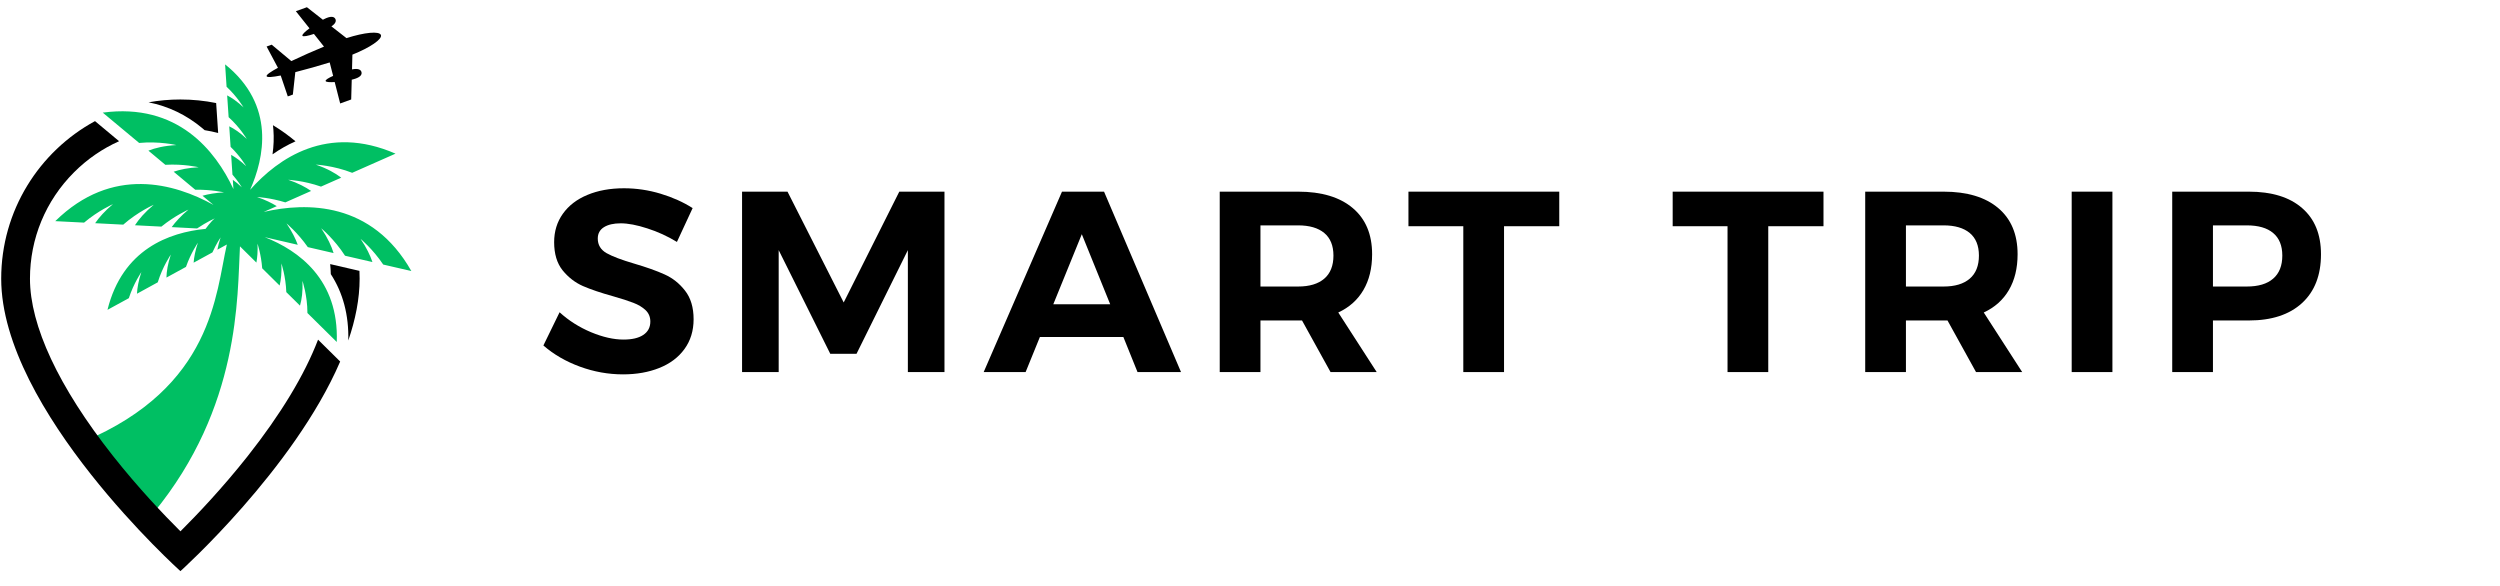
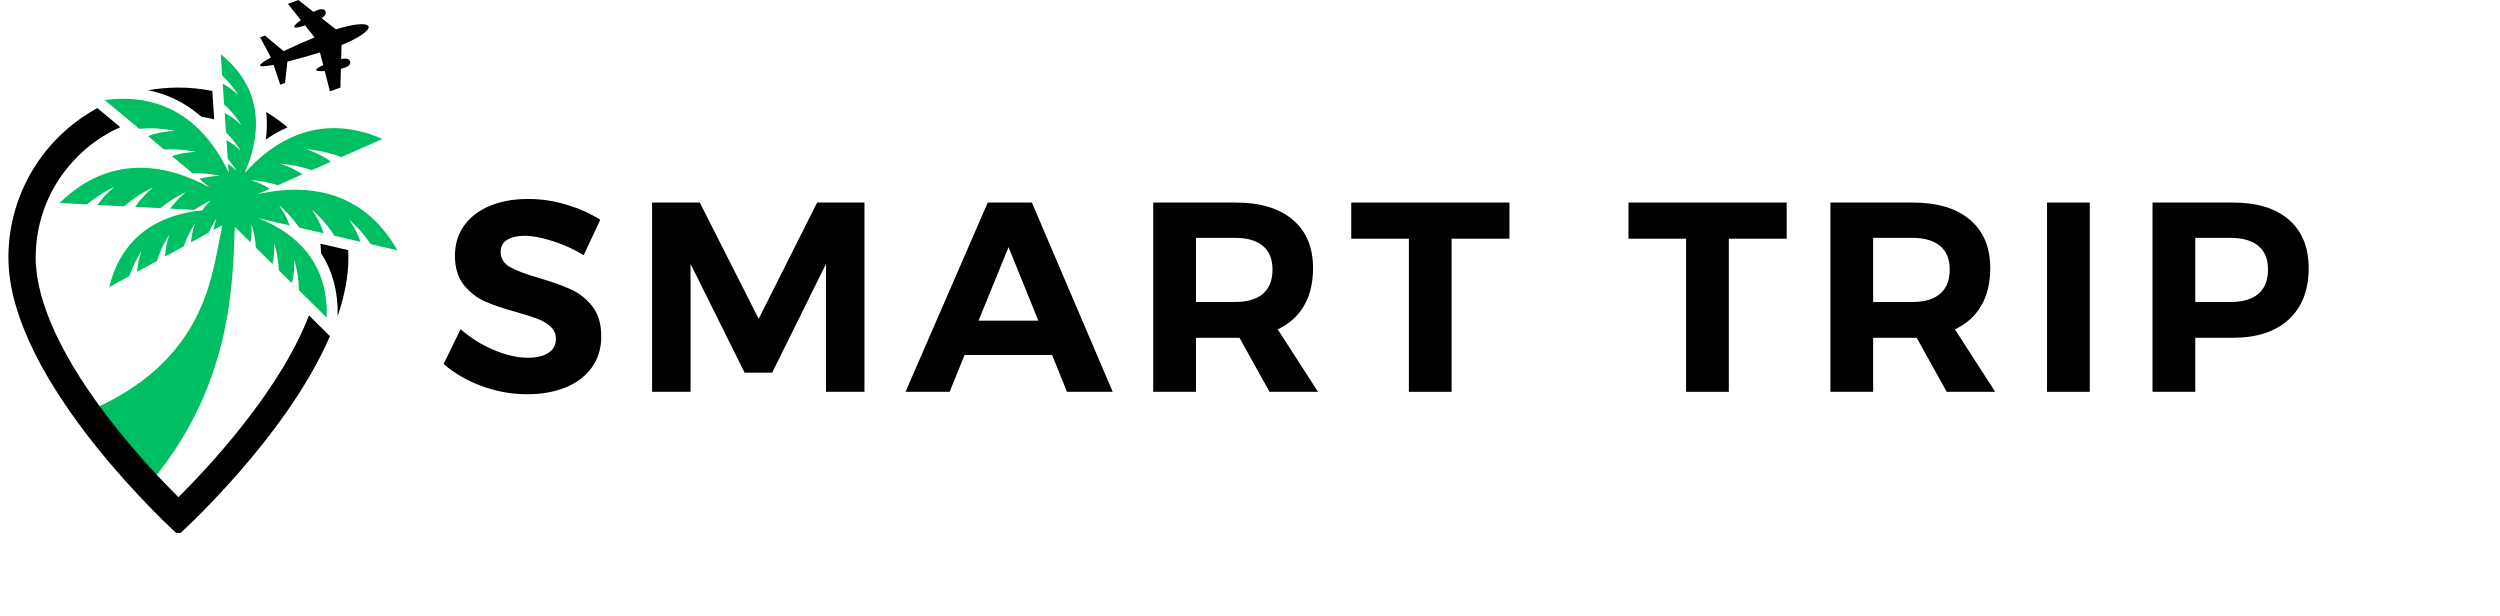
- <svg xmlns="http://www.w3.org/2000/svg" width="431" zoomAndPan="magnify" viewBox="0 0 323.25 75.75" height="101" preserveAspectRatio="xMidYMid meet" version="1.0">
+ <svg xmlns="http://www.w3.org/2000/svg" width="451" zoomAndPan="magnify" viewBox="0 0 338.25 83.25" height="111" preserveAspectRatio="xMidYMid meet" version="1.0">
  <defs>
    <g />
-     <clipPath id="0a917e3b01">
-       <path d="M 7 8 L 53.234 8 L 53.234 67 L 7 67 Z M 7 8 " clip-rule="nonzero" />
+     <clipPath id="6e3d0f01b7">
+       <path d="M 8 7 L 53.914 7 L 53.914 65 L 8 65 Z M 8 7 " clip-rule="nonzero" />
    </clipPath>
-     <clipPath id="80d6c0f1a9">
-       <path d="M 0.156 15 L 44 15 L 44 74 L 0.156 74 Z M 0.156 15 " clip-rule="nonzero" />
-     </clipPath>
-     <clipPath id="3c34bd85f3">
-       <path d="M 34 0.926 L 50 0.926 L 50 14 L 34 14 Z M 34 0.926 " clip-rule="nonzero" />
+     <clipPath id="e954f91de5">
+       <path d="M 1.137 14 L 45 14 L 45 72.102 L 1.137 72.102 Z M 1.137 14 " clip-rule="nonzero" />
    </clipPath>
  </defs>
-   <g clip-path="url(#0a917e3b01)">
-     <path fill="#00bf63" d="M 34.102 27.402 L 34.109 27.398 C 34.102 27.402 35.789 26.656 35.789 26.656 C 35.129 26.246 34.293 25.836 33.234 25.473 C 33.234 25.473 34.906 25.555 36.895 26.168 L 40.227 24.691 C 39.516 24.195 38.559 23.688 37.27 23.246 C 37.27 23.246 39.273 23.344 41.504 24.129 L 44.117 22.973 C 43.379 22.402 42.324 21.797 40.828 21.285 C 40.828 21.285 43.125 21.395 45.539 22.344 L 51.141 19.867 C 42.328 16.023 35.984 20.441 32.34 24.543 C 34.148 20.484 35.688 13.613 29.105 8.324 L 29.297 11.219 C 30.68 12.508 31.488 13.887 31.488 13.887 C 30.699 13.141 29.984 12.652 29.371 12.332 L 29.562 15.152 C 31.039 16.484 31.906 17.965 31.906 17.965 C 31.055 17.156 30.285 16.648 29.641 16.332 L 29.816 18.988 C 31.09 20.227 31.832 21.488 31.832 21.488 C 31.117 20.812 30.461 20.344 29.887 20.023 L 30.055 22.574 C 30.832 23.477 31.27 24.219 31.27 24.219 C 30.859 23.832 30.469 23.512 30.102 23.25 L 30.184 24.449 C 27.848 19.465 22.961 13.27 13.285 14.562 L 17.992 18.484 C 20.574 18.234 22.812 18.758 22.812 18.758 C 21.23 18.844 20.051 19.133 19.188 19.48 L 21.379 21.309 C 23.742 21.168 25.691 21.625 25.691 21.625 C 24.336 21.695 23.273 21.922 22.453 22.203 L 25.25 24.535 C 27.332 24.492 28.961 24.875 28.961 24.875 C 27.844 24.934 26.926 25.098 26.18 25.309 C 26.18 25.309 27.598 26.492 27.59 26.484 L 27.598 26.492 C 22.602 23.73 14.516 21.359 7.145 28.594 L 10.871 28.785 C 12.727 27.219 14.605 26.395 14.605 26.395 C 13.539 27.289 12.805 28.125 12.301 28.859 L 15.934 29.047 C 17.855 27.363 19.879 26.477 19.879 26.477 C 18.719 27.445 17.953 28.348 17.449 29.125 L 20.867 29.301 C 22.641 27.859 24.363 27.105 24.363 27.105 C 23.391 27.918 22.695 28.684 22.199 29.367 L 25.48 29.539 C 26.754 28.684 27.766 28.238 27.766 28.238 C 27.207 28.703 26.578 29.594 26.578 29.594 C 21.879 30.047 15.836 32.223 13.898 40.062 L 16.656 38.555 C 17.293 36.609 18.277 35.188 18.277 35.188 C 17.906 36.301 17.746 37.227 17.711 37.977 L 20.398 36.504 C 21.031 34.449 22.09 32.918 22.09 32.918 C 21.688 34.125 21.539 35.109 21.52 35.891 L 24.047 34.508 C 24.684 32.691 25.586 31.387 25.586 31.387 C 25.25 32.398 25.09 33.254 25.035 33.965 L 27.465 32.637 C 27.996 31.461 28.527 30.695 28.527 30.695 C 28.332 31.277 28.199 31.805 28.109 32.285 L 29.332 31.613 C 27.887 37.938 27.551 50.027 10.809 57.094 L 19.859 66.301 C 31.094 52.621 30.676 38.328 31.027 31.852 L 33.152 33.953 C 33.273 33.289 33.34 32.484 33.297 31.508 C 33.297 31.508 33.766 32.887 33.902 34.691 L 36.156 36.922 C 36.332 36.188 36.438 35.25 36.387 34.066 C 36.387 34.066 36.945 35.719 37.02 37.773 L 38.789 39.52 C 39.016 38.742 39.168 37.699 39.109 36.32 C 39.109 36.32 39.75 38.215 39.75 40.473 L 43.543 44.219 C 43.836 36.145 38.621 32.391 34.23 30.664 L 38.5 31.652 C 38.211 30.855 37.754 29.93 37.043 28.883 C 37.043 28.883 38.488 30.082 39.801 31.953 L 43.133 32.723 C 42.863 31.836 42.375 30.758 41.527 29.512 C 41.527 29.512 43.23 30.918 44.613 33.066 L 48.156 33.883 C 47.875 33.039 47.398 32.031 46.617 30.879 C 46.617 30.879 48.199 32.191 49.551 34.207 L 53.188 35.047 C 48.09 26.066 39.664 26.121 34.102 27.402 " fill-opacity="1" fill-rule="nonzero" />
+   <g clip-path="url(#6e3d0f01b7)">
+     <path fill="#00bf63" d="M 34.832 26.281 L 34.84 26.277 C 34.832 26.281 36.504 25.539 36.504 25.539 C 35.852 25.133 35.02 24.727 33.969 24.367 C 33.969 24.367 35.629 24.445 37.602 25.055 L 40.91 23.59 C 40.203 23.098 39.254 22.594 37.977 22.156 C 37.977 22.156 39.961 22.25 42.176 23.031 L 44.77 21.883 C 44.039 21.316 42.992 20.719 41.504 20.207 C 41.504 20.207 43.785 20.316 46.184 21.258 L 51.742 18.801 C 42.996 14.984 36.699 19.371 33.082 23.441 C 34.875 19.414 36.406 12.59 29.871 7.344 L 30.062 10.219 C 31.434 11.496 32.234 12.863 32.234 12.863 C 31.453 12.125 30.746 11.641 30.137 11.32 L 30.324 14.121 C 31.789 15.441 32.652 16.91 32.652 16.91 C 31.805 16.113 31.043 15.605 30.402 15.293 L 30.578 17.926 C 31.844 19.156 32.578 20.41 32.578 20.41 C 31.867 19.738 31.219 19.273 30.645 18.957 L 30.816 21.488 C 31.586 22.383 32.02 23.121 32.02 23.121 C 31.609 22.734 31.223 22.418 30.859 22.16 L 30.941 23.348 C 28.625 18.402 23.77 12.254 14.168 13.535 L 18.84 17.426 C 21.402 17.18 23.625 17.699 23.625 17.699 C 22.055 17.785 20.883 18.074 20.027 18.414 L 22.203 20.23 C 24.547 20.09 26.484 20.543 26.484 20.543 C 25.137 20.617 24.082 20.84 23.266 21.117 L 26.047 23.434 C 28.113 23.395 29.727 23.773 29.727 23.773 C 28.617 23.832 27.707 23.992 26.969 24.203 C 26.969 24.203 28.375 25.375 28.367 25.371 L 28.375 25.375 C 23.418 22.637 15.387 20.285 8.074 27.465 L 11.773 27.652 C 13.613 26.098 15.48 25.281 15.48 25.281 C 14.422 26.168 13.691 26.996 13.191 27.727 L 16.797 27.914 C 18.703 26.242 20.711 25.359 20.711 25.359 C 19.562 26.32 18.801 27.215 18.301 27.988 L 21.691 28.164 C 23.453 26.734 25.164 25.984 25.164 25.984 C 24.199 26.789 23.512 27.551 23.016 28.23 L 26.273 28.398 C 27.535 27.551 28.539 27.109 28.539 27.109 C 27.988 27.57 27.363 28.457 27.363 28.457 C 22.699 28.906 16.699 31.062 14.777 38.848 L 17.512 37.348 C 18.145 35.418 19.121 34.008 19.121 34.008 C 18.754 35.113 18.598 36.031 18.562 36.773 L 21.23 35.312 C 21.859 33.273 22.91 31.754 22.91 31.754 C 22.508 32.953 22.359 33.93 22.344 34.707 L 24.852 33.332 C 25.484 31.527 26.379 30.234 26.379 30.234 C 26.043 31.238 25.883 32.09 25.832 32.797 L 28.242 31.477 C 28.77 30.309 29.297 29.551 29.297 29.551 C 29.105 30.125 28.969 30.648 28.883 31.125 L 30.094 30.461 C 28.66 36.738 28.328 48.734 11.711 55.75 L 20.695 64.891 C 31.844 51.312 31.43 37.125 31.777 30.695 L 33.891 32.785 C 34.012 32.125 34.074 31.324 34.031 30.355 C 34.031 30.355 34.496 31.723 34.633 33.516 L 36.871 35.727 C 37.043 35 37.148 34.07 37.098 32.895 C 37.098 32.895 37.652 34.535 37.727 36.574 L 39.48 38.309 C 39.707 37.535 39.859 36.5 39.801 35.133 C 39.801 35.133 40.438 37.012 40.438 39.254 L 44.199 42.973 C 44.492 34.957 39.316 31.234 34.957 29.52 L 39.195 30.5 C 38.91 29.711 38.457 28.789 37.75 27.75 C 37.75 27.75 39.188 28.938 40.488 30.797 L 43.797 31.562 C 43.527 30.684 43.043 29.613 42.203 28.371 C 42.203 28.371 43.891 29.77 45.266 31.902 L 48.781 32.715 C 48.5 31.875 48.031 30.875 47.254 29.734 C 47.254 29.734 48.824 31.031 50.164 33.035 L 53.773 33.867 C 48.715 24.953 40.352 25.008 34.832 26.281 " fill-opacity="1" fill-rule="nonzero" />
  </g>
-   <path fill="#000000" d="M 26.164 16.578 C 26.262 16.664 26.355 16.746 26.453 16.828 C 27.047 16.926 27.629 17.047 28.207 17.195 L 27.949 13.324 C 26.457 13.023 24.91 12.863 23.328 12.863 C 21.922 12.863 20.547 12.988 19.211 13.23 C 21.785 13.742 24.113 14.863 26.164 16.578 " fill-opacity="1" fill-rule="nonzero" />
-   <path fill="#000000" d="M 38.207 18.273 C 37.293 17.508 36.32 16.809 35.293 16.188 C 35.316 16.387 35.336 16.586 35.352 16.785 C 35.43 17.82 35.391 18.875 35.238 19.957 C 36.199 19.285 37.191 18.723 38.207 18.273 " fill-opacity="1" fill-rule="nonzero" />
-   <path fill="#000000" d="M 45.309 34.754 L 42.691 34.148 C 42.734 34.578 42.762 35.012 42.773 35.445 C 44.355 37.875 45.113 40.754 45.035 44.027 C 45.957 41.336 46.5 38.641 46.5 36.035 C 46.5 35.695 46.492 35.359 46.477 35.023 L 45.309 34.754 " fill-opacity="1" fill-rule="nonzero" />
-   <g clip-path="url(#80d6c0f1a9)">
-     <path fill="#000000" d="M 41.125 43.918 C 39.391 48.449 36.316 53.547 32 59.012 C 28.746 63.125 25.48 66.559 23.332 68.699 C 21.16 66.539 17.859 63.066 14.59 58.926 C 7.582 50.035 3.875 42.117 3.875 36.035 C 3.875 30.84 5.898 25.953 9.574 22.277 C 11.281 20.566 13.258 19.215 15.398 18.258 L 12.285 15.66 C 5.062 19.586 0.156 27.238 0.156 36.035 C 0.156 53.031 23.328 73.848 23.328 73.848 C 23.328 73.848 37.984 60.684 43.984 46.746 L 41.125 43.918 " fill-opacity="1" fill-rule="nonzero" />
+   <path fill="#000000" d="M 26.949 15.539 C 27.047 15.621 27.145 15.703 27.238 15.785 C 27.828 15.879 28.406 16 28.98 16.148 L 28.723 12.305 C 27.242 12.008 25.707 11.848 24.137 11.848 C 22.742 11.848 21.375 11.973 20.051 12.211 C 22.605 12.723 24.918 13.836 26.949 15.539 " fill-opacity="1" fill-rule="nonzero" />
+   <path fill="#000000" d="M 38.906 17.219 C 38 16.457 37.031 15.766 36.016 15.148 C 36.039 15.344 36.059 15.543 36.07 15.742 C 36.148 16.77 36.109 17.816 35.957 18.887 C 36.914 18.223 37.898 17.668 38.906 17.219 " fill-opacity="1" fill-rule="nonzero" />
+   <path fill="#000000" d="M 45.953 33.574 L 43.359 32.977 C 43.398 33.402 43.426 33.832 43.438 34.262 C 45.008 36.672 45.762 39.531 45.684 42.785 C 46.598 40.109 47.137 37.434 47.137 34.848 C 47.137 34.512 47.129 34.176 47.113 33.844 L 45.953 33.574 " fill-opacity="1" fill-rule="nonzero" />
+   <g clip-path="url(#e954f91de5)">
+     <path fill="#000000" d="M 41.801 42.676 C 40.078 47.172 37.031 52.23 32.742 57.652 C 29.512 61.738 26.273 65.148 24.141 67.273 C 21.988 65.129 18.707 61.68 15.465 57.57 C 8.508 48.742 4.828 40.887 4.828 34.848 C 4.828 29.691 6.836 24.84 10.484 21.195 C 12.18 19.496 14.141 18.152 16.27 17.203 L 13.176 14.625 C 6.004 18.52 1.137 26.117 1.137 34.848 C 1.137 51.723 24.137 72.383 24.137 72.383 C 24.137 72.383 38.684 59.316 44.641 45.48 L 41.801 42.676 " fill-opacity="1" fill-rule="nonzero" />
  </g>
-   <g clip-path="url(#3c34bd85f3)">
-     <path fill="#000000" d="M 49.254 4.531 C 49.059 3.992 47.133 4.18 44.801 4.93 L 42.852 3.41 C 43.398 3.047 43.496 2.715 43.363 2.449 C 43.203 2.133 42.77 2.031 41.895 2.477 C 41.852 2.496 41.801 2.523 41.75 2.551 L 39.684 0.934 L 38.254 1.449 L 40.016 3.664 C 39.453 4.082 39.027 4.473 39.102 4.621 C 39.188 4.785 39.848 4.633 40.59 4.387 L 41.891 6.027 C 40.559 6.578 39.008 7.258 37.668 7.898 L 35.129 5.777 L 34.473 6.016 L 35.938 8.766 C 35.004 9.273 34.406 9.676 34.473 9.855 C 34.535 10.035 35.254 9.969 36.297 9.762 L 37.211 12.465 L 37.867 12.23 L 38.184 9.328 C 39.621 8.965 41.25 8.5 42.629 8.074 L 43.074 9.812 C 42.496 10.066 42.066 10.32 42.102 10.473 C 42.141 10.625 42.645 10.648 43.277 10.609 L 43.984 13.379 L 45.41 12.863 L 45.48 10.301 C 45.527 10.289 45.574 10.281 45.617 10.27 C 46.57 10.031 46.828 9.672 46.742 9.328 C 46.664 9.008 46.32 8.812 45.516 8.973 L 45.566 7.066 C 47.844 6.152 49.445 5.07 49.254 4.531 " fill-opacity="1" fill-rule="nonzero" />
-   </g>
+   <path fill="#000000" d="M 49.867 3.578 C 49.676 3.043 47.766 3.23 45.449 3.973 L 43.516 2.465 C 44.059 2.105 44.156 1.777 44.023 1.512 C 43.863 1.199 43.434 1.094 42.566 1.539 C 42.523 1.559 42.473 1.586 42.426 1.613 L 40.371 0.008 L 38.953 0.52 L 40.699 2.719 C 40.141 3.133 39.719 3.52 39.797 3.668 C 39.879 3.828 40.535 3.68 41.27 3.434 L 42.562 5.062 C 41.242 5.609 39.699 6.285 38.371 6.918 L 35.852 4.816 L 35.199 5.051 L 36.652 7.781 C 35.723 8.285 35.133 8.688 35.195 8.863 C 35.262 9.043 35.973 8.977 37.008 8.77 L 37.914 11.453 L 38.566 11.219 L 38.883 8.34 C 40.309 7.98 41.926 7.516 43.293 7.094 L 43.734 8.82 C 43.164 9.074 42.734 9.328 42.773 9.477 C 42.812 9.629 43.309 9.652 43.938 9.613 L 44.641 12.359 L 46.055 11.848 L 46.125 9.305 C 46.172 9.293 46.219 9.285 46.262 9.273 C 47.207 9.039 47.465 8.68 47.379 8.34 C 47.301 8.023 46.957 7.828 46.16 7.988 L 46.211 6.094 C 48.473 5.188 50.062 4.113 49.867 3.578 " fill-opacity="1" fill-rule="nonzero" />
  <g fill="#000000" fill-opacity="1">
-     <g transform="translate(69.58853, 48.10935)">
+     <g transform="translate(59.2888, 53.01291)">
      <g>
-         <path d="M 17.938 -16.828 C 16.727 -17.566 15.453 -18.148 14.109 -18.578 C 12.766 -19.016 11.617 -19.234 10.672 -19.234 C 9.754 -19.234 9.031 -19.066 8.5 -18.734 C 7.969 -18.398 7.703 -17.91 7.703 -17.266 C 7.703 -16.441 8.082 -15.812 8.844 -15.375 C 9.613 -14.945 10.797 -14.5 12.391 -14.031 C 13.992 -13.562 15.312 -13.094 16.344 -12.625 C 17.375 -12.164 18.254 -11.469 18.984 -10.531 C 19.723 -9.594 20.094 -8.359 20.094 -6.828 C 20.094 -5.336 19.695 -4.051 18.906 -2.969 C 18.125 -1.895 17.039 -1.082 15.656 -0.531 C 14.281 0.02 12.719 0.297 10.969 0.297 C 9.07 0.297 7.211 -0.035 5.391 -0.703 C 3.578 -1.367 2.004 -2.281 0.672 -3.438 L 2.766 -7.734 C 3.941 -6.66 5.297 -5.801 6.828 -5.156 C 8.359 -4.52 9.758 -4.203 11.031 -4.203 C 12.125 -4.203 12.973 -4.398 13.578 -4.797 C 14.191 -5.203 14.5 -5.781 14.5 -6.531 C 14.5 -7.133 14.289 -7.629 13.875 -8.016 C 13.469 -8.398 12.945 -8.711 12.312 -8.953 C 11.676 -9.203 10.805 -9.484 9.703 -9.797 C 8.098 -10.242 6.789 -10.688 5.781 -11.125 C 4.77 -11.57 3.895 -12.25 3.156 -13.156 C 2.426 -14.07 2.062 -15.285 2.062 -16.797 C 2.062 -18.191 2.438 -19.414 3.188 -20.469 C 3.945 -21.531 5.004 -22.344 6.359 -22.906 C 7.723 -23.477 9.301 -23.766 11.094 -23.766 C 12.695 -23.766 14.273 -23.531 15.828 -23.062 C 17.379 -22.594 18.758 -21.973 19.969 -21.203 Z M 17.938 -16.828 " />
+         <path d="M 19.688 -18.484 C 18.375 -19.285 16.977 -19.922 15.5 -20.391 C 14.02 -20.867 12.754 -21.109 11.703 -21.109 C 10.703 -21.109 9.91 -20.926 9.328 -20.562 C 8.742 -20.195 8.453 -19.66 8.453 -18.953 C 8.453 -18.047 8.875 -17.352 9.719 -16.875 C 10.562 -16.406 11.859 -15.914 13.609 -15.406 C 15.367 -14.895 16.816 -14.379 17.953 -13.859 C 19.086 -13.348 20.055 -12.582 20.859 -11.562 C 21.66 -10.539 22.062 -9.188 22.062 -7.5 C 22.062 -5.863 21.629 -4.453 20.766 -3.266 C 19.898 -2.086 18.711 -1.191 17.203 -0.578 C 15.691 0.023 13.973 0.328 12.047 0.328 C 9.961 0.328 7.922 -0.035 5.922 -0.766 C 3.922 -1.492 2.191 -2.492 0.734 -3.766 L 3.031 -8.484 C 4.332 -7.316 5.82 -6.379 7.5 -5.672 C 9.188 -4.961 10.723 -4.609 12.109 -4.609 C 13.305 -4.609 14.238 -4.828 14.906 -5.266 C 15.582 -5.703 15.922 -6.336 15.922 -7.172 C 15.922 -7.828 15.691 -8.367 15.234 -8.797 C 14.785 -9.223 14.211 -9.57 13.516 -9.844 C 12.828 -10.113 11.875 -10.422 10.656 -10.766 C 8.895 -11.242 7.457 -11.727 6.344 -12.219 C 5.238 -12.707 4.281 -13.453 3.469 -14.453 C 2.664 -15.453 2.266 -16.781 2.266 -18.438 C 2.266 -19.977 2.676 -21.328 3.5 -22.484 C 4.332 -23.641 5.492 -24.531 6.984 -25.156 C 8.473 -25.781 10.207 -26.094 12.188 -26.094 C 13.945 -26.094 15.676 -25.832 17.375 -25.312 C 19.082 -24.801 20.598 -24.125 21.922 -23.281 Z M 19.688 -18.484 " />
      </g>
    </g>
  </g>
  <g fill="#000000" fill-opacity="1">
-     <g transform="translate(93.38673, 48.10935)">
+     <g transform="translate(85.41496, 53.01291)">
      <g>
-         <path d="M 2.562 0 L 2.562 -23.328 L 8.438 -23.328 L 15.703 -9 L 22.891 -23.328 L 28.734 -23.328 L 28.734 0 L 24 0 L 24 -15.766 L 17.359 -2.359 L 13.969 -2.359 L 7.297 -15.766 L 7.297 0 Z M 2.562 0 " />
+         <path d="M 2.812 0 L 2.812 -25.609 L 9.266 -25.609 L 17.234 -9.875 L 25.141 -25.609 L 31.547 -25.609 L 31.547 0 L 26.344 0 L 26.344 -17.312 L 19.062 -2.594 L 15.328 -2.594 L 8.016 -17.312 L 8.016 0 Z M 2.812 0 " />
      </g>
    </g>
  </g>
  <g fill="#000000" fill-opacity="1">
-     <g transform="translate(127.284, 48.10935)">
+     <g transform="translate(122.6281, 53.01291)">
      <g>
-         <path d="M 25.422 0 L 19.797 0 L 17.969 -4.531 L 7.172 -4.531 L 5.328 0 L -0.094 0 L 10.031 -23.328 L 15.469 -23.328 Z M 12.594 -17.828 L 8.906 -8.766 L 16.266 -8.766 Z M 12.594 -17.828 " />
+         <path d="M 27.922 0 L 21.734 0 L 19.719 -4.984 L 7.875 -4.984 L 5.859 0 L -0.109 0 L 11.016 -25.609 L 16.984 -25.609 Z M 13.828 -19.578 L 9.766 -9.625 L 17.859 -9.625 Z M 13.828 -19.578 " />
      </g>
    </g>
  </g>
  <g fill="#000000" fill-opacity="1">
-     <g transform="translate(155.1485, 48.10935)">
+     <g transform="translate(153.2183, 53.01291)">
      <g>
-         <path d="M 22.859 0 L 16.891 0 L 13.203 -6.672 L 7.828 -6.672 L 7.828 0 L 2.562 0 L 2.562 -23.328 L 12.703 -23.328 C 15.742 -23.328 18.098 -22.617 19.766 -21.203 C 21.43 -19.797 22.266 -17.805 22.266 -15.234 C 22.266 -13.43 21.891 -11.891 21.141 -10.609 C 20.398 -9.336 19.316 -8.367 17.891 -7.703 Z M 7.828 -18.969 L 7.828 -11.062 L 12.703 -11.062 C 14.16 -11.062 15.285 -11.398 16.078 -12.078 C 16.867 -12.754 17.266 -13.75 17.266 -15.062 C 17.266 -16.352 16.867 -17.328 16.078 -17.984 C 15.285 -18.641 14.16 -18.969 12.703 -18.969 Z M 7.828 -18.969 " />
+         <path d="M 25.109 0 L 18.547 0 L 14.484 -7.312 L 8.594 -7.312 L 8.594 0 L 2.812 0 L 2.812 -25.609 L 13.938 -25.609 C 17.281 -25.609 19.863 -24.832 21.688 -23.281 C 23.52 -21.738 24.438 -19.551 24.438 -16.719 C 24.438 -14.75 24.031 -13.062 23.219 -11.656 C 22.406 -10.25 21.219 -9.18 19.656 -8.453 Z M 8.594 -20.828 L 8.594 -12.156 L 13.938 -12.156 C 15.551 -12.156 16.789 -12.523 17.656 -13.266 C 18.52 -14.004 18.953 -15.098 18.953 -16.547 C 18.953 -17.953 18.52 -19.016 17.656 -19.734 C 16.789 -20.461 15.551 -20.828 13.938 -20.828 Z M 8.594 -20.828 " />
      </g>
    </g>
  </g>
  <g fill="#000000" fill-opacity="1">
-     <g transform="translate(181.8465, 48.10935)">
+     <g transform="translate(182.5279, 53.01291)">
      <g>
-         <path d="M 0.266 -18.859 L 0.266 -23.328 L 19.766 -23.328 L 19.766 -18.859 L 12.625 -18.859 L 12.625 0 L 7.359 0 L 7.359 -18.859 Z M 0.266 -18.859 " />
+         <path d="M 0.297 -20.719 L 0.297 -25.609 L 21.703 -25.609 L 21.703 -20.719 L 13.875 -20.719 L 13.875 0 L 8.094 0 L 8.094 -20.719 Z M 0.297 -20.719 " />
      </g>
    </g>
  </g>
  <g fill="#000000" fill-opacity="1">
-     <g transform="translate(204.4448, 48.10935)">
+     <g transform="translate(207.3368, 53.01291)">
      <g />
    </g>
  </g>
  <g fill="#000000" fill-opacity="1">
-     <g transform="translate(216.0108, 48.10935)">
+     <g transform="translate(220.0341, 53.01291)">
      <g>
-         <path d="M 0.266 -18.859 L 0.266 -23.328 L 19.766 -23.328 L 19.766 -18.859 L 12.625 -18.859 L 12.625 0 L 7.359 0 L 7.359 -18.859 Z M 0.266 -18.859 " />
+         <path d="M 0.297 -20.719 L 0.297 -25.609 L 21.703 -25.609 L 21.703 -20.719 L 13.875 -20.719 L 13.875 0 L 8.094 0 L 8.094 -20.719 Z M 0.297 -20.719 " />
      </g>
    </g>
  </g>
  <g fill="#000000" fill-opacity="1">
-     <g transform="translate(238.6091, 48.10935)">
+     <g transform="translate(244.843, 53.01291)">
      <g>
-         <path d="M 22.859 0 L 16.891 0 L 13.203 -6.672 L 7.828 -6.672 L 7.828 0 L 2.562 0 L 2.562 -23.328 L 12.703 -23.328 C 15.742 -23.328 18.098 -22.617 19.766 -21.203 C 21.43 -19.797 22.266 -17.805 22.266 -15.234 C 22.266 -13.43 21.891 -11.891 21.141 -10.609 C 20.398 -9.336 19.316 -8.367 17.891 -7.703 Z M 7.828 -18.969 L 7.828 -11.062 L 12.703 -11.062 C 14.16 -11.062 15.285 -11.398 16.078 -12.078 C 16.867 -12.754 17.266 -13.75 17.266 -15.062 C 17.266 -16.352 16.867 -17.328 16.078 -17.984 C 15.285 -18.641 14.16 -18.969 12.703 -18.969 Z M 7.828 -18.969 " />
+         <path d="M 25.109 0 L 18.547 0 L 14.484 -7.312 L 8.594 -7.312 L 8.594 0 L 2.812 0 L 2.812 -25.609 L 13.938 -25.609 C 17.281 -25.609 19.863 -24.832 21.688 -23.281 C 23.52 -21.738 24.438 -19.551 24.438 -16.719 C 24.438 -14.75 24.031 -13.062 23.219 -11.656 C 22.406 -10.25 21.219 -9.18 19.656 -8.453 Z M 8.594 -20.828 L 8.594 -12.156 L 13.938 -12.156 C 15.551 -12.156 16.789 -12.523 17.656 -13.266 C 18.52 -14.004 18.953 -15.098 18.953 -16.547 C 18.953 -17.953 18.52 -19.016 17.656 -19.734 C 16.789 -20.461 15.551 -20.828 13.938 -20.828 Z M 8.594 -20.828 " />
      </g>
    </g>
  </g>
  <g fill="#000000" fill-opacity="1">
-     <g transform="translate(265.307, 48.10935)">
+     <g transform="translate(274.1526, 53.01291)">
      <g>
-         <path d="M 2.562 0 L 2.562 -23.328 L 7.828 -23.328 L 7.828 0 Z M 2.562 0 " />
+         <path d="M 2.812 0 L 2.812 -25.609 L 8.594 -25.609 L 8.594 0 Z M 2.812 0 " />
      </g>
    </g>
  </g>
  <g fill="#000000" fill-opacity="1">
-     <g transform="translate(278.3062, 48.10935)">
+     <g transform="translate(288.4234, 53.01291)">
      <g>
-         <path d="M 12.469 -23.328 C 15.445 -23.328 17.742 -22.617 19.359 -21.203 C 20.984 -19.797 21.797 -17.805 21.797 -15.234 C 21.797 -12.523 20.977 -10.422 19.344 -8.922 C 17.707 -7.422 15.414 -6.672 12.469 -6.672 L 7.828 -6.672 L 7.828 0 L 2.562 0 L 2.562 -23.328 Z M 12.203 -11.062 C 13.691 -11.062 14.828 -11.398 15.609 -12.078 C 16.398 -12.754 16.797 -13.75 16.797 -15.062 C 16.797 -16.352 16.398 -17.328 15.609 -17.984 C 14.828 -18.641 13.691 -18.969 12.203 -18.969 L 7.828 -18.969 L 7.828 -11.062 Z M 12.203 -11.062 " />
+         <path d="M 13.688 -25.609 C 16.957 -25.609 19.484 -24.832 21.266 -23.281 C 23.047 -21.738 23.938 -19.551 23.938 -16.719 C 23.938 -13.75 23.035 -11.438 21.234 -9.781 C 19.441 -8.133 16.926 -7.312 13.688 -7.312 L 8.594 -7.312 L 8.594 0 L 2.812 0 L 2.812 -25.609 Z M 13.391 -12.156 C 15.023 -12.156 16.273 -12.523 17.141 -13.266 C 18.004 -14.004 18.438 -15.098 18.438 -16.547 C 18.438 -17.953 18.004 -19.016 17.141 -19.734 C 16.273 -20.461 15.023 -20.828 13.391 -20.828 L 8.594 -20.828 L 8.594 -12.156 Z M 13.391 -12.156 " />
      </g>
    </g>
  </g>
</svg>
